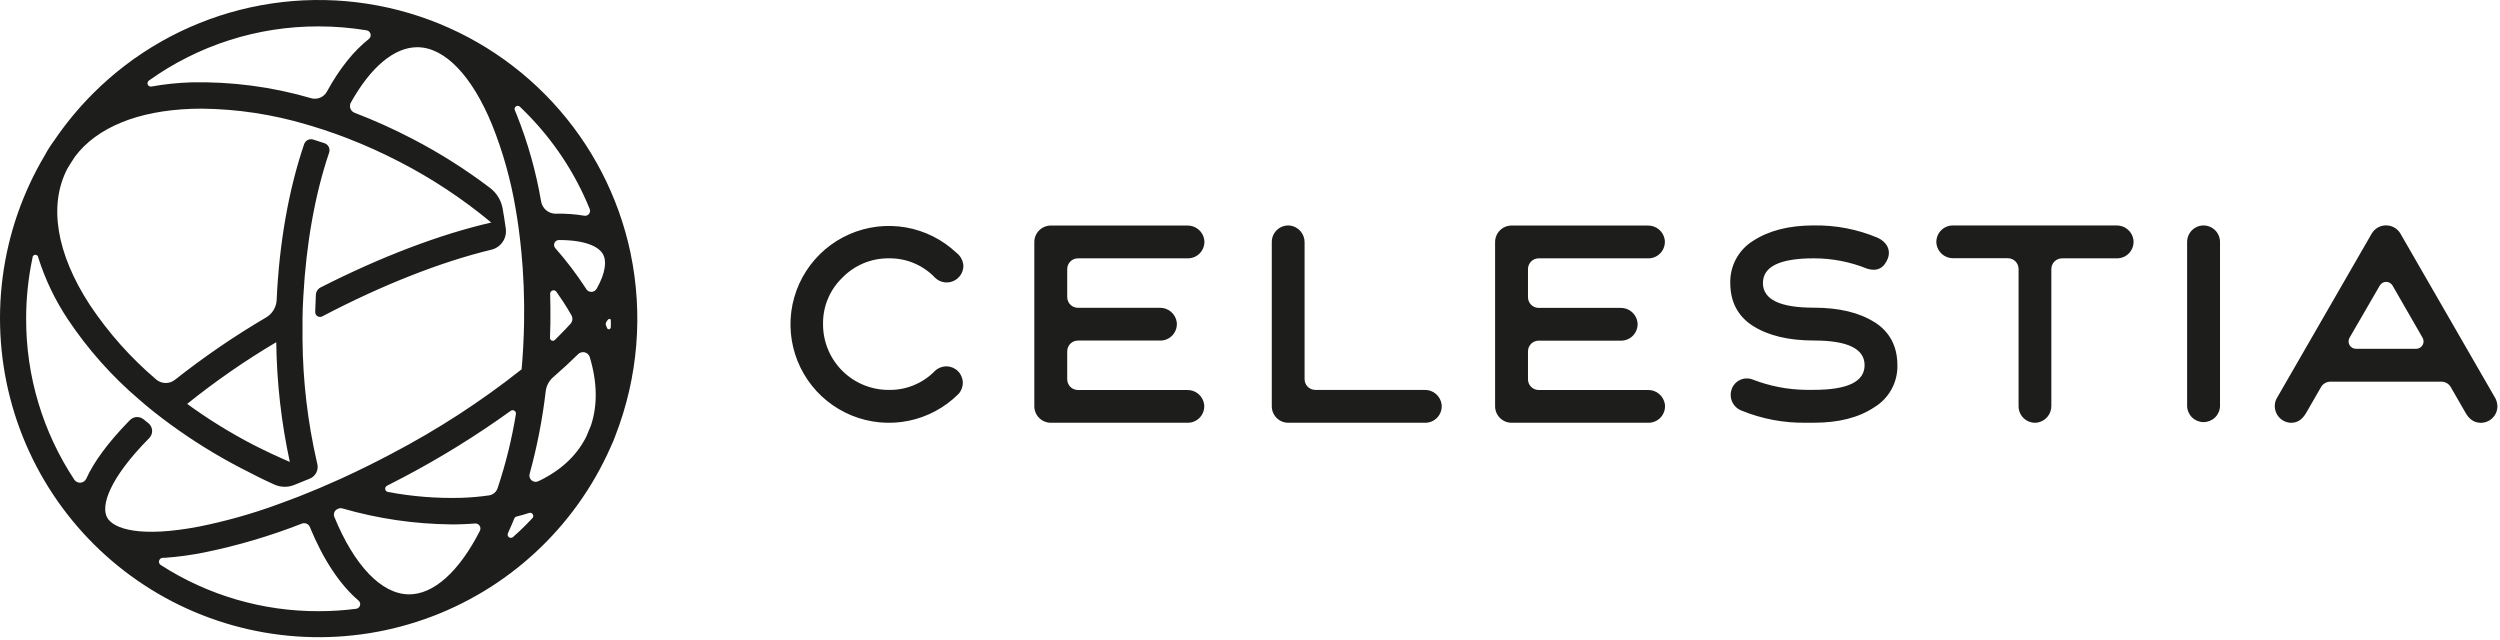
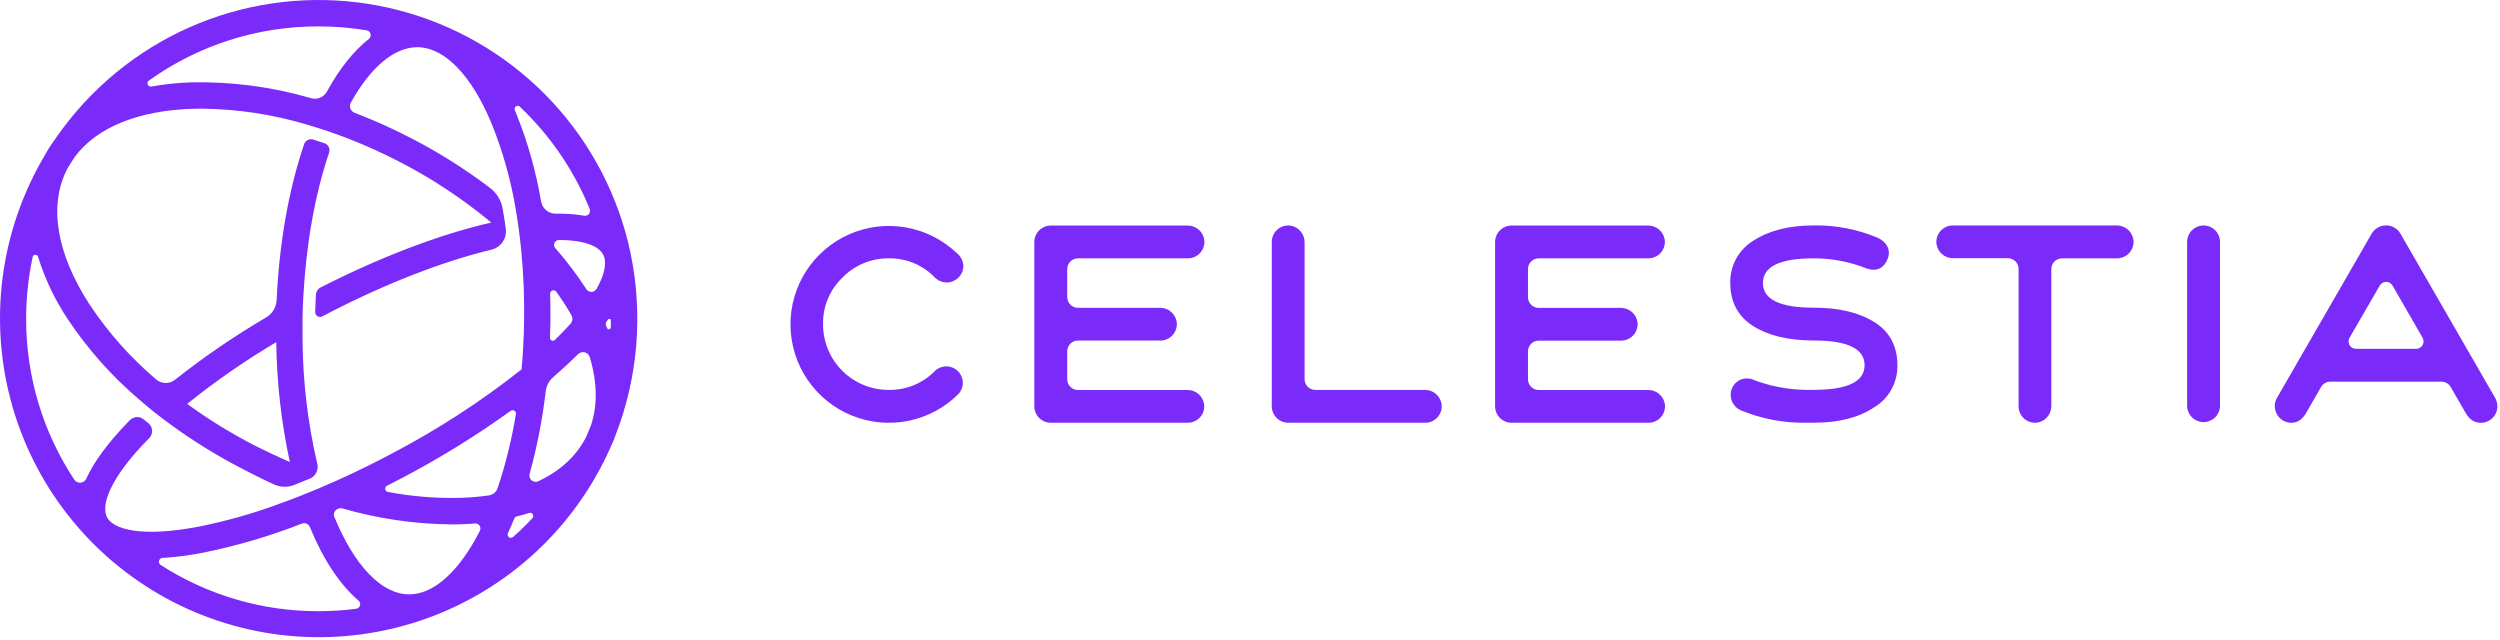
<svg xmlns="http://www.w3.org/2000/svg" width="872" height="223" viewBox="0 0 872 223" fill="none">
-   <path d="M870.409 138.96L837.229 81.409C836.711 80.555 835.982 79.848 835.111 79.357C834.24 78.867 833.258 78.609 832.259 78.609C831.259 78.609 830.277 78.867 829.406 79.357C828.536 79.848 827.806 80.555 827.289 81.409L794.109 138.96C793.72 139.66 793.497 140.44 793.459 141.24C793.406 142.016 793.509 142.796 793.762 143.532C794.015 144.269 794.412 144.947 794.931 145.528C795.45 146.108 796.08 146.579 796.784 146.912C797.487 147.246 798.251 147.435 799.029 147.469C801.299 147.519 803.029 146.379 804.439 143.939L809.569 135.02C809.897 134.445 810.371 133.967 810.944 133.635C811.516 133.303 812.167 133.129 812.829 133.129H851.569C852.23 133.13 852.88 133.305 853.452 133.637C854.025 133.968 854.5 134.445 854.829 135.02L859.959 143.939C861.249 146.249 862.959 147.399 865.099 147.469C865.872 147.499 866.643 147.373 867.366 147.099C868.09 146.825 868.751 146.408 869.311 145.874C869.87 145.339 870.317 144.698 870.624 143.988C870.931 143.278 871.092 142.513 871.099 141.74C871.077 140.773 870.841 139.824 870.409 138.96ZM842.739 121.659H821.739C821.289 121.658 820.847 121.538 820.458 121.313C820.069 121.087 819.745 120.763 819.521 120.373C819.296 119.984 819.177 119.542 819.177 119.092C819.177 118.642 819.294 118.2 819.519 117.809L830.069 99.6C830.294 99.209 830.619 98.885 831.009 98.66C831.4 98.434 831.843 98.316 832.294 98.316C832.744 98.316 833.187 98.434 833.578 98.66C833.969 98.885 834.293 99.209 834.519 99.6L844.999 117.809C845.224 118.203 845.342 118.648 845.34 119.102C845.338 119.555 845.216 120 844.986 120.391C844.757 120.782 844.428 121.105 844.033 121.328C843.639 121.551 843.192 121.665 842.739 121.659ZM219.899 88.07C215.734 68.494 206.365 50.406 192.778 35.711C179.191 21.016 161.891 10.26 142.701 4.578C123.512 -1.105 103.144 -1.504 83.747 3.422C64.349 8.349 46.641 18.419 32.489 32.569C27.439 37.618 22.881 43.136 18.878 49.05C17.695 50.634 16.632 52.305 15.699 54.05C7.927 67.081 2.903 81.565 0.938 96.611C-1.028 111.656 0.105 126.944 4.267 141.536C8.43 156.127 15.534 169.712 25.142 181.456C34.75 193.199 46.659 202.853 60.137 209.823C73.614 216.792 88.376 220.931 103.512 221.984C118.649 223.037 133.841 220.981 148.154 215.944C162.467 210.908 175.597 202.996 186.739 192.695C197.88 182.395 206.796 169.924 212.939 156.049C213.604 154.673 214.191 153.261 214.699 151.819C222.529 131.632 224.356 109.611 219.959 88.409L219.899 88.07ZM181.329 37.219C181.969 37.83 182.599 38.45 183.229 39.08C192.912 48.729 200.551 60.231 205.689 72.9C205.804 73.185 205.842 73.496 205.796 73.801C205.751 74.105 205.624 74.392 205.43 74.631C205.236 74.87 204.981 75.053 204.693 75.16C204.404 75.267 204.092 75.294 203.789 75.24C200.529 74.687 197.223 74.452 193.919 74.54C192.696 74.566 191.503 74.156 190.556 73.383C189.608 72.609 188.967 71.523 188.749 70.32C186.979 59.927 184.117 49.75 180.209 39.959L179.579 38.45C179.476 38.219 179.457 37.959 179.524 37.716C179.591 37.473 179.741 37.26 179.948 37.115C180.154 36.97 180.405 36.901 180.657 36.92C180.909 36.939 181.146 37.045 181.329 37.219ZM191.899 102.46C191.895 102.207 191.972 101.96 192.118 101.754C192.264 101.548 192.471 101.394 192.711 101.314C192.95 101.234 193.208 101.232 193.449 101.308C193.689 101.385 193.899 101.536 194.049 101.74C194.889 102.91 195.689 104.09 196.459 105.27C197.479 106.836 198.429 108.396 199.309 109.949C199.58 110.42 199.694 110.964 199.635 111.504C199.576 112.043 199.346 112.55 198.979 112.949C197.785 114.283 196.492 115.636 195.099 117.009L193.569 118.549C193.427 118.703 193.24 118.808 193.036 118.85C192.831 118.892 192.619 118.869 192.428 118.784C192.237 118.699 192.077 118.557 191.972 118.376C191.866 118.196 191.82 117.987 191.839 117.779C191.909 116.109 191.949 114.429 191.979 112.779C192.009 109.289 191.989 105.86 191.899 102.46ZM51.898 28.13C69.159 15.77 89.869 9.151 111.099 9.209C116.723 9.206 122.339 9.664 127.889 10.579C128.21 10.637 128.507 10.785 128.747 11.006C128.987 11.227 129.158 11.512 129.241 11.827C129.324 12.143 129.315 12.475 129.216 12.786C129.116 13.096 128.93 13.371 128.679 13.579C123.359 17.759 118.409 23.939 114.029 31.95C113.51 32.897 112.687 33.641 111.692 34.06C110.696 34.48 109.589 34.55 108.549 34.26C94.921 30.275 80.763 28.409 66.569 28.73C61.936 28.881 57.32 29.368 52.758 30.189C52.506 30.226 52.248 30.176 52.026 30.049C51.804 29.923 51.631 29.726 51.533 29.49C51.436 29.253 51.42 28.992 51.488 28.745C51.556 28.499 51.704 28.282 51.908 28.13H51.898ZM37.339 180.469C35.199 176.419 37.968 167.049 52.048 152.809C52.396 152.459 52.666 152.039 52.84 151.578C53.014 151.116 53.089 150.623 53.06 150.13C53.03 149.638 52.898 149.157 52.67 148.719C52.442 148.281 52.125 147.896 51.739 147.589L50.059 146.249C49.383 145.702 48.529 145.424 47.66 145.47C46.792 145.516 45.972 145.883 45.358 146.499L44.809 147.049C37.809 154.27 32.809 160.959 30.089 166.969C29.91 167.358 29.632 167.692 29.282 167.937C28.931 168.182 28.522 168.329 28.096 168.362C27.669 168.396 27.242 168.315 26.857 168.128C26.473 167.942 26.145 167.655 25.909 167.299C14.909 150.658 9.068 131.138 9.119 111.189C9.113 104.038 9.858 96.906 11.339 89.909C11.327 89.644 11.421 89.385 11.6 89.189C11.779 88.993 12.028 88.876 12.294 88.865C12.559 88.853 12.818 88.947 13.014 89.126C13.21 89.305 13.327 89.554 13.339 89.82C15.745 97.442 19.216 104.687 23.648 111.339C30.599 121.781 38.97 131.205 48.519 139.339C51.938 142.339 55.519 145.17 59.309 147.93C67.151 153.67 75.422 158.802 84.049 163.279C87.959 165.279 91.769 167.279 95.669 168.999C96.742 169.487 97.901 169.756 99.079 169.788C100.258 169.821 101.43 169.617 102.529 169.189C104.369 168.469 106.219 167.719 108.079 166.939C109.06 166.531 109.862 165.782 110.337 164.831C110.813 163.88 110.93 162.79 110.669 161.759C110.599 161.489 110.549 161.28 110.519 161.15C107.306 147.137 105.629 132.815 105.519 118.439V117.889C105.519 117.059 105.519 116.219 105.519 115.389C105.519 115.129 105.519 114.679 105.519 114.389V114.069C105.519 113.119 105.519 112.17 105.519 111.21C105.519 108.6 105.659 106 105.799 103.43C106.799 85.04 109.869 67.76 114.799 53.23C115.018 52.584 114.973 51.877 114.674 51.264C114.374 50.651 113.843 50.182 113.199 49.959C111.879 49.52 110.569 49.09 109.269 48.679C108.632 48.479 107.942 48.535 107.346 48.836C106.75 49.137 106.295 49.658 106.079 50.289C100.709 66.07 97.388 84.799 96.499 104.62C96.444 105.855 96.083 107.059 95.448 108.12C94.812 109.181 93.922 110.068 92.859 110.699C81.761 117.217 71.126 124.491 61.029 132.469C60.086 133.218 58.912 133.614 57.708 133.589C56.505 133.563 55.348 133.118 54.438 132.329C45.563 124.777 37.782 116.027 31.319 106.329C19.648 88.409 16.869 71.529 23.509 58.809L23.559 58.719C24.409 57.309 25.289 55.929 26.199 54.559C33.829 44.469 48.019 38.62 66.839 37.959C68.025 37.919 69.225 37.9 70.439 37.9C82.817 38.034 95.116 39.899 106.979 43.44L107.809 43.69L108.449 43.87C111.362 44.743 114.279 45.703 117.199 46.749L117.409 46.819L119.689 47.669L120.409 47.94L121.099 48.2C127.373 50.627 133.509 53.398 139.479 56.499C150.836 62.363 161.522 69.445 171.349 77.62C153.479 81.71 132.719 89.62 111.829 100.259C111.353 100.498 110.949 100.86 110.659 101.306C110.369 101.752 110.204 102.268 110.179 102.799C110.099 104.09 110.009 106.689 109.939 108.799C109.929 109.096 109.997 109.389 110.136 109.65C110.275 109.912 110.481 110.132 110.732 110.289C110.983 110.446 111.271 110.534 111.567 110.545C111.863 110.556 112.157 110.488 112.419 110.349C133.089 99.49 153.729 91.35 171.419 87.09C173.016 86.701 174.413 85.733 175.337 84.373C176.26 83.013 176.646 81.358 176.419 79.73C176.092 77.37 175.725 75.036 175.319 72.73C174.807 69.871 173.24 67.308 170.929 65.549C162.358 59.044 153.244 53.286 143.689 48.34C137.197 44.964 130.52 41.959 123.689 39.34C123.35 39.212 123.043 39.012 122.789 38.755C122.535 38.497 122.34 38.188 122.216 37.848C122.093 37.508 122.044 37.145 122.074 36.785C122.104 36.425 122.211 36.075 122.389 35.76C129.299 23.39 137.519 16.47 145.529 16.47H145.779C155.229 16.64 164.649 26.47 171.619 43.469C175.402 52.899 178.158 62.709 179.839 72.73C180.639 77.329 181.279 82.079 181.759 86.95L181.629 87.029L181.799 87.2C182.616 95.637 182.95 104.114 182.799 112.589C182.699 118.089 182.409 123.509 181.939 128.819C167.747 140.051 152.53 149.921 136.489 158.299C130.849 161.299 125.199 164.069 119.619 166.639L119.359 166.759L118.069 167.339C113.442 169.439 108.869 171.373 104.349 173.139L103.589 173.43L102.589 173.799L100.329 174.659L99.709 174.889L96.979 175.889L96.649 176.02C87.766 179.259 78.649 181.82 69.379 183.68C49.069 187.57 39.569 184.569 37.339 180.469ZM65.289 140.879C75.12 132.973 85.503 125.778 96.359 119.349C96.531 133.396 98.116 147.39 101.089 161.12C96.809 159.286 92.545 157.286 88.299 155.12C80.283 150.955 72.591 146.195 65.289 140.879ZM124.289 212.339C119.924 212.902 115.529 213.182 111.129 213.18C91.607 213.234 72.486 207.643 56.069 197.079C55.824 196.922 55.637 196.691 55.532 196.42C55.428 196.149 55.413 195.852 55.488 195.571C55.564 195.291 55.727 195.042 55.953 194.86C56.18 194.678 56.458 194.573 56.748 194.559H57.519C62.072 194.233 66.601 193.621 71.079 192.729C82.765 190.35 94.224 186.968 105.329 182.62C105.854 182.425 106.435 182.442 106.948 182.668C107.462 182.894 107.867 183.31 108.079 183.829C112.799 195.309 118.599 203.979 125.079 209.499C125.313 209.703 125.484 209.969 125.572 210.266C125.661 210.563 125.662 210.879 125.577 211.177C125.492 211.475 125.324 211.743 125.092 211.949C124.86 212.155 124.575 212.29 124.269 212.339H124.289ZM167.409 185.109C160.119 199.43 151.159 207.469 142.469 207.309C133.019 207.139 123.599 197.309 116.619 180.309C116.408 179.789 116.409 179.207 116.622 178.687C116.835 178.168 117.243 177.752 117.759 177.529L117.979 177.439C118.435 177.237 118.948 177.202 119.429 177.339C131.784 180.912 144.568 182.786 157.429 182.909C158.739 182.909 160.039 182.909 161.319 182.839C162.829 182.789 164.319 182.709 165.779 182.589C166.08 182.58 166.379 182.649 166.645 182.79C166.912 182.93 167.138 183.138 167.3 183.392C167.462 183.646 167.556 183.938 167.571 184.239C167.587 184.54 167.524 184.84 167.389 185.109H167.409ZM170.569 172.789C167.39 173.25 164.188 173.534 160.979 173.639C152.366 173.88 143.754 173.192 135.289 171.589C135.052 171.545 134.835 171.427 134.668 171.253C134.502 171.078 134.395 170.856 134.362 170.617C134.328 170.379 134.371 170.136 134.484 169.922C134.596 169.709 134.773 169.537 134.989 169.43C136.919 168.43 138.859 167.43 140.789 166.43C153.76 159.595 166.24 151.867 178.139 143.299C178.323 143.165 178.544 143.089 178.772 143.081C179 143.072 179.225 143.132 179.419 143.252C179.613 143.372 179.767 143.547 179.862 143.755C179.956 143.963 179.986 144.194 179.949 144.419C178.52 153.19 176.386 161.832 173.569 170.259C173.35 170.917 172.954 171.501 172.425 171.947C171.895 172.393 171.253 172.685 170.569 172.789ZM185.569 180.879C184.799 181.699 184.019 182.509 183.219 183.309C181.825 184.703 180.402 186.036 178.949 187.309C178.755 187.485 178.506 187.587 178.245 187.6C177.985 187.613 177.727 187.535 177.518 187.379C177.308 187.223 177.158 187 177.095 186.747C177.031 186.493 177.057 186.226 177.169 185.99L177.609 184.99C178.222 183.656 178.812 182.276 179.379 180.849C179.448 180.687 179.553 180.542 179.687 180.426C179.82 180.31 179.978 180.226 180.149 180.18C181.599 179.82 183.009 179.409 184.379 178.969C184.63 178.843 184.92 178.816 185.191 178.892C185.462 178.968 185.695 179.143 185.844 179.382C185.993 179.621 186.047 179.907 185.996 180.184C185.945 180.461 185.793 180.709 185.569 180.879ZM206.069 148.529C205.579 149.779 205.069 151.01 204.519 152.24C204.439 152.41 204.359 152.579 204.269 152.749C200.909 159.219 195.269 164.32 187.729 167.87C187.352 168.04 186.934 168.099 186.525 168.041C186.116 167.982 185.731 167.809 185.417 167.541C185.102 167.272 184.871 166.92 184.749 166.525C184.627 166.13 184.62 165.708 184.729 165.309C187.332 155.843 189.21 146.191 190.349 136.439C190.582 134.54 191.516 132.796 192.969 131.549C196.069 128.859 198.969 126.179 201.629 123.549C201.926 123.249 202.297 123.031 202.704 122.916C203.111 122.802 203.541 122.794 203.952 122.895C204.362 122.996 204.74 123.201 205.048 123.491C205.356 123.781 205.583 124.146 205.709 124.549C208.339 133.27 208.489 141.419 206.079 148.529H206.069ZM208.069 100.749C207.893 101.062 207.64 101.324 207.333 101.509C207.027 101.695 206.678 101.798 206.32 101.809C205.961 101.82 205.607 101.739 205.289 101.572C204.972 101.406 204.703 101.16 204.509 100.859L204.119 100.249C200.968 95.432 197.476 90.847 193.669 86.529C193.456 86.283 193.319 85.982 193.273 85.66C193.227 85.338 193.274 85.01 193.409 84.715C193.544 84.419 193.76 84.168 194.033 83.992C194.306 83.816 194.624 83.721 194.949 83.719C204.089 83.719 208.879 85.98 210.339 88.719C211.639 91.04 211.269 95.07 208.119 100.729L208.069 100.749ZM212.999 114.229C212.995 114.376 212.941 114.516 212.846 114.628C212.751 114.739 212.62 114.814 212.476 114.841C212.333 114.868 212.184 114.845 212.055 114.775C211.926 114.706 211.825 114.594 211.769 114.46C211.659 114.19 211.539 113.909 211.419 113.639C211.309 113.392 211.267 113.12 211.297 112.852C211.327 112.583 211.428 112.327 211.589 112.109L211.959 111.62C212.409 111.04 213.049 111.13 213.049 111.77C213.099 112.619 213.079 113.359 213.049 114.229H212.999ZM536.639 90.109H574.979C575.79 90.107 576.592 89.932 577.332 89.598C578.071 89.263 578.732 88.775 579.269 88.167C579.807 87.558 580.209 86.843 580.45 86.068C580.692 85.293 580.766 84.475 580.669 83.669C580.465 82.27 579.761 80.993 578.687 80.073C577.613 79.153 576.242 78.655 574.829 78.669H527.219C525.701 78.675 524.246 79.28 523.173 80.354C522.099 81.427 521.494 82.881 521.489 84.4V141.729C521.494 143.248 522.099 144.702 523.173 145.775C524.246 146.849 525.701 147.454 527.219 147.46H575.029C575.839 147.457 576.64 147.282 577.379 146.948C578.118 146.614 578.778 146.127 579.315 145.52C579.852 144.913 580.255 144.199 580.497 143.425C580.739 142.651 580.814 141.835 580.719 141.029C580.515 139.63 579.811 138.352 578.737 137.433C577.663 136.513 576.292 136.015 574.879 136.029H536.689C535.699 136.029 534.751 135.637 534.051 134.937C533.352 134.238 532.959 133.289 532.959 132.299V122.549C532.959 121.56 533.352 120.611 534.051 119.912C534.751 119.212 535.699 118.819 536.689 118.819H565.469C566.279 118.817 567.08 118.642 567.819 118.308C568.558 117.974 569.218 117.487 569.755 116.88C570.292 116.273 570.695 115.559 570.937 114.785C571.179 114.011 571.254 113.195 571.159 112.389C570.955 110.99 570.251 109.712 569.177 108.793C568.103 107.873 566.732 107.375 565.319 107.389H536.689C535.699 107.389 534.751 106.997 534.051 106.297C533.352 105.597 532.959 104.649 532.959 103.659V93.909C532.949 93.414 533.039 92.921 533.222 92.461C533.405 92 533.679 91.58 534.026 91.227C534.373 90.873 534.788 90.592 535.245 90.4C535.702 90.208 536.193 90.109 536.689 90.109H536.639ZM653.829 112.389C648.569 109.039 641.489 107.319 632.599 107.319C620.839 107.319 614.909 104.45 614.909 98.71C614.909 92.969 620.839 90.109 632.599 90.109C639.004 90.093 645.352 91.322 651.289 93.73C654.739 94.779 657.129 93.54 658.459 90.189C659.609 87.189 658.079 84.359 654.929 82.93C647.881 79.966 640.293 78.501 632.649 78.629C623.949 78.629 616.969 80.439 611.519 83.98C609.014 85.519 606.957 87.688 605.553 90.271C604.149 92.854 603.448 95.76 603.519 98.7C603.519 105.299 606.199 110.369 611.459 113.699C616.719 117.029 623.789 118.77 632.679 118.77C644.439 118.77 650.369 121.639 650.369 127.379C650.369 133.119 644.439 135.979 632.679 135.979H629.809C623.458 135.886 617.176 134.657 611.259 132.349C610.557 132.086 609.809 131.966 609.061 131.997C608.312 132.029 607.577 132.21 606.9 132.531C606.222 132.852 605.616 133.306 605.118 133.866C604.62 134.425 604.239 135.08 603.999 135.789C603.485 137.248 603.568 138.851 604.231 140.249C604.895 141.646 606.083 142.725 607.539 143.249C614.604 146.133 622.178 147.561 629.809 147.449H632.679C641.379 147.449 648.359 145.639 653.679 142.099C656.216 140.586 658.306 138.425 659.734 135.839C661.163 133.253 661.879 130.333 661.809 127.379C661.809 120.799 659.129 115.729 653.879 112.389H653.829ZM768.609 78.639C767.089 78.642 765.632 79.246 764.556 80.32C763.481 81.394 762.874 82.85 762.869 84.37V141.729C762.93 143.209 763.562 144.608 764.63 145.633C765.699 146.658 767.123 147.23 768.604 147.23C770.084 147.23 771.508 146.658 772.577 145.633C773.646 144.608 774.277 143.209 774.339 141.729V84.37C774.333 82.86 773.735 81.413 772.672 80.341C771.61 79.269 770.168 78.658 768.659 78.639H768.609ZM738.289 78.639H681.129C680.317 78.641 679.515 78.814 678.776 79.148C678.036 79.481 677.376 79.968 676.838 80.576C676.301 81.183 675.898 81.898 675.657 82.672C675.415 83.447 675.341 84.264 675.439 85.07C675.638 86.47 676.341 87.751 677.415 88.671C678.49 89.591 679.864 90.088 681.279 90.07H700.339C701.33 90.07 702.282 90.463 702.983 91.165C703.685 91.866 704.079 92.818 704.079 93.809V141.729C704.081 142.54 704.256 143.341 704.59 144.08C704.924 144.819 705.411 145.479 706.018 146.016C706.625 146.553 707.339 146.956 708.113 147.198C708.887 147.44 709.703 147.515 710.509 147.419C711.909 147.216 713.189 146.511 714.108 145.435C715.028 144.358 715.526 142.985 715.509 141.569V93.85C715.507 93.358 715.603 92.871 715.791 92.417C715.978 91.962 716.253 91.549 716.601 91.202C716.949 90.854 717.361 90.579 717.816 90.391C718.27 90.204 718.757 90.108 719.249 90.109H738.449C739.261 90.107 740.063 89.932 740.803 89.597C741.543 89.263 742.204 88.775 742.742 88.167C743.28 87.559 743.684 86.844 743.926 86.069C744.169 85.294 744.244 84.476 744.149 83.669C743.953 82.27 743.256 80.989 742.187 80.064C741.119 79.139 739.752 78.633 738.339 78.639H738.289ZM496.959 135.999H458.789C457.796 135.999 456.843 135.606 456.14 134.905C455.437 134.204 455.041 133.252 455.039 132.259V84.519C455.053 83.106 454.555 81.735 453.635 80.661C452.716 79.587 451.438 78.883 450.039 78.68C449.233 78.582 448.415 78.656 447.64 78.898C446.865 79.139 446.15 79.541 445.541 80.079C444.933 80.616 444.445 81.277 444.11 82.016C443.776 82.756 443.601 83.558 443.599 84.37V141.729C443.604 143.249 444.211 144.705 445.286 145.779C446.362 146.853 447.819 147.457 449.339 147.46H497.139C497.95 147.458 498.752 147.285 499.491 146.951C500.231 146.618 500.891 146.131 501.429 145.523C501.966 144.916 502.369 144.201 502.61 143.427C502.852 142.652 502.926 141.835 502.829 141.029C502.635 139.618 501.931 138.326 500.849 137.399C499.767 136.472 498.383 135.974 496.959 135.999ZM310.029 90.109C313.045 90.056 316.039 90.632 318.82 91.801C321.6 92.971 324.107 94.707 326.179 96.9C326.996 97.684 328.025 98.214 329.139 98.422C330.254 98.63 331.404 98.509 332.45 98.072C333.496 97.636 334.392 96.903 335.028 95.965C335.664 95.026 336.011 93.923 336.029 92.79C335.994 91.895 335.761 91.02 335.348 90.227C334.935 89.433 334.351 88.741 333.639 88.2C328.736 83.562 322.575 80.473 315.927 79.317C309.278 78.162 302.436 78.991 296.256 81.702C290.077 84.413 284.833 88.885 281.181 94.56C277.528 100.234 275.629 106.86 275.721 113.607C275.813 120.355 277.891 126.926 281.697 132.499C285.502 138.072 290.866 142.4 297.117 144.942C303.368 147.484 310.23 148.127 316.845 146.791C323.46 145.454 329.534 142.198 334.309 137.43C335.314 136.337 335.858 134.899 335.827 133.414C335.796 131.93 335.192 130.516 334.142 129.467C333.091 128.418 331.676 127.815 330.192 127.786C328.707 127.757 327.269 128.303 326.179 129.309C324.089 131.472 321.577 133.182 318.799 134.333C316.021 135.484 313.035 136.051 310.029 135.999C307.011 136.014 304.02 135.43 301.229 134.282C298.438 133.134 295.902 131.444 293.768 129.31C291.634 127.176 289.944 124.64 288.796 121.849C287.648 119.058 287.064 116.067 287.079 113.049C287.027 110.043 287.594 107.057 288.745 104.279C289.896 101.501 291.606 98.989 293.769 96.9C295.874 94.72 298.402 92.994 301.198 91.826C303.994 90.659 306.999 90.075 310.029 90.109ZM376.029 90.109H414.359C415.171 90.107 415.973 89.932 416.713 89.597C417.453 89.263 418.114 88.775 418.652 88.167C419.19 87.559 419.594 86.844 419.836 86.069C420.079 85.294 420.154 84.476 420.059 83.669C419.855 82.269 419.15 80.989 418.074 80.07C416.997 79.15 415.624 78.652 414.209 78.669H366.509C364.99 78.675 363.534 79.28 362.459 80.353C361.384 81.426 360.776 82.88 360.769 84.4V141.729C360.776 143.248 361.384 144.703 362.459 145.776C363.534 146.849 364.99 147.454 366.509 147.46H414.309C415.12 147.458 415.922 147.285 416.662 146.951C417.402 146.618 418.063 146.131 418.602 145.524C419.14 144.916 419.544 144.202 419.786 143.427C420.029 142.653 420.105 141.835 420.009 141.029C419.805 139.629 419.1 138.349 418.024 137.43C416.947 136.51 415.574 136.012 414.159 136.029H375.979C375.488 136.029 375.002 135.933 374.549 135.745C374.096 135.557 373.684 135.281 373.337 134.933C372.991 134.586 372.716 134.174 372.53 133.72C372.343 133.266 372.247 132.78 372.249 132.289V122.529C372.247 122.039 372.343 121.553 372.53 121.099C372.716 120.645 372.991 120.233 373.337 119.886C373.684 119.538 374.096 119.262 374.549 119.074C375.002 118.886 375.488 118.789 375.979 118.789H404.749C405.56 118.788 406.362 118.615 407.102 118.281C407.842 117.948 408.503 117.461 409.042 116.854C409.58 116.246 409.984 115.532 410.226 114.757C410.469 113.983 410.545 113.165 410.449 112.359C410.245 110.959 409.54 109.679 408.464 108.76C407.387 107.84 406.014 107.342 404.599 107.359H375.979C375.488 107.359 375.002 107.263 374.549 107.075C374.096 106.887 373.684 106.611 373.337 106.263C372.991 105.916 372.716 105.504 372.53 105.05C372.343 104.596 372.247 104.11 372.249 103.62V93.889C372.242 93.395 372.334 92.905 372.518 92.447C372.702 91.988 372.976 91.571 373.323 91.22C373.67 90.868 374.084 90.589 374.539 90.398C374.995 90.208 375.484 90.109 375.979 90.109H376.029Z" fill="#1D1D1B" />
+   <path d="M870.409 138.96L837.229 81.409C836.711 80.555 835.982 79.848 835.111 79.357C834.24 78.867 833.258 78.609 832.259 78.609C831.259 78.609 830.277 78.867 829.406 79.357C828.536 79.848 827.806 80.555 827.289 81.409L794.109 138.96C793.72 139.66 793.497 140.44 793.459 141.24C793.406 142.016 793.509 142.796 793.762 143.532C794.015 144.269 794.412 144.947 794.931 145.528C795.45 146.108 796.08 146.579 796.784 146.912C797.487 147.246 798.251 147.435 799.029 147.469C801.299 147.519 803.029 146.379 804.439 143.939L809.569 135.02C809.897 134.445 810.371 133.967 810.944 133.635C811.516 133.303 812.167 133.129 812.829 133.129H851.569C852.23 133.13 852.88 133.305 853.452 133.637C854.025 133.968 854.499 134.445 854.829 135.02L859.959 143.939C861.249 146.249 862.959 147.399 865.099 147.469C865.872 147.499 866.643 147.373 867.366 147.099C868.09 146.825 868.751 146.408 869.311 145.874C869.87 145.339 870.317 144.698 870.624 143.988C870.931 143.278 871.092 142.513 871.099 141.74C871.077 140.773 870.841 139.824 870.409 138.96ZM842.739 121.659H821.739C821.289 121.658 820.847 121.538 820.458 121.313C820.069 121.087 819.745 120.763 819.521 120.373C819.296 119.984 819.178 119.542 819.177 119.092C819.177 118.642 819.294 118.2 819.519 117.809L830.069 99.6C830.294 99.209 830.619 98.885 831.009 98.66C831.4 98.434 831.843 98.316 832.294 98.316C832.744 98.316 833.187 98.434 833.578 98.66C833.968 98.885 834.293 99.209 834.519 99.6L844.999 117.809C845.224 118.203 845.342 118.648 845.34 119.102C845.338 119.555 845.216 120 844.986 120.391C844.757 120.782 844.428 121.105 844.033 121.328C843.639 121.551 843.192 121.665 842.739 121.659ZM219.899 88.07C215.734 68.494 206.365 50.406 192.778 35.711C179.191 21.016 161.891 10.26 142.701 4.578C123.512 -1.105 103.144 -1.504 83.747 3.422C64.349 8.349 46.641 18.419 32.489 32.569C27.439 37.618 22.881 43.136 18.878 49.05C17.695 50.634 16.632 52.305 15.699 54.05C7.927 67.081 2.903 81.565 0.938 96.611C-1.028 111.656 0.105 126.944 4.267 141.536C8.43 156.127 15.534 169.712 25.142 181.456C34.75 193.199 46.659 202.853 60.137 209.823C73.614 216.792 88.376 220.931 103.512 221.984C118.649 223.037 133.841 220.981 148.154 215.944C162.467 210.908 175.597 202.996 186.739 192.695C197.88 182.395 206.796 169.924 212.939 156.049C213.604 154.673 214.191 153.261 214.699 151.819C222.529 131.632 224.356 109.611 219.959 88.409L219.899 88.07ZM181.329 37.219C181.969 37.83 182.599 38.45 183.229 39.08C192.912 48.729 200.551 60.231 205.689 72.9C205.804 73.185 205.842 73.496 205.796 73.801C205.751 74.105 205.624 74.392 205.43 74.631C205.236 74.87 204.981 75.053 204.693 75.16C204.404 75.267 204.092 75.294 203.789 75.24C200.529 74.687 197.223 74.452 193.919 74.54C192.696 74.566 191.503 74.156 190.556 73.383C189.608 72.609 188.967 71.523 188.749 70.32C186.979 59.927 184.117 49.75 180.209 39.959L179.579 38.45C179.476 38.219 179.457 37.959 179.524 37.716C179.591 37.473 179.741 37.26 179.948 37.115C180.154 36.97 180.405 36.901 180.657 36.92C180.909 36.939 181.146 37.045 181.329 37.219ZM191.899 102.46C191.895 102.207 191.972 101.96 192.118 101.754C192.264 101.548 192.471 101.394 192.711 101.314C192.95 101.234 193.208 101.232 193.449 101.308C193.689 101.385 193.899 101.536 194.049 101.74C194.889 102.91 195.689 104.09 196.459 105.27C197.479 106.836 198.429 108.396 199.309 109.949C199.58 110.42 199.694 110.964 199.635 111.504C199.576 112.043 199.346 112.55 198.979 112.949C197.785 114.283 196.492 115.636 195.099 117.009L193.569 118.549C193.427 118.703 193.24 118.808 193.036 118.85C192.831 118.892 192.619 118.869 192.428 118.784C192.237 118.699 192.077 118.557 191.972 118.376C191.866 118.196 191.82 117.987 191.839 117.779C191.909 116.109 191.949 114.429 191.979 112.779C192.009 109.289 191.989 105.86 191.899 102.46ZM51.898 28.13C69.159 15.77 89.869 9.151 111.099 9.209C116.723 9.206 122.339 9.664 127.889 10.579C128.21 10.637 128.507 10.785 128.747 11.006C128.987 11.227 129.158 11.512 129.241 11.827C129.324 12.143 129.315 12.475 129.216 12.786C129.116 13.096 128.93 13.371 128.679 13.579C123.359 17.759 118.409 23.939 114.029 31.95C113.51 32.897 112.687 33.641 111.692 34.06C110.696 34.48 109.589 34.55 108.549 34.26C94.921 30.275 80.763 28.409 66.569 28.73C61.936 28.881 57.32 29.368 52.758 30.189C52.506 30.226 52.248 30.176 52.026 30.049C51.804 29.923 51.631 29.726 51.533 29.49C51.436 29.253 51.42 28.992 51.488 28.745C51.556 28.499 51.704 28.282 51.908 28.13H51.898ZM37.339 180.469C35.199 176.419 37.968 167.049 52.048 152.809C52.396 152.459 52.666 152.039 52.84 151.578C53.014 151.116 53.089 150.623 53.06 150.13C53.03 149.638 52.898 149.157 52.67 148.719C52.442 148.281 52.125 147.896 51.739 147.589L50.059 146.249C49.383 145.702 48.529 145.424 47.66 145.47C46.792 145.516 45.972 145.883 45.358 146.499L44.809 147.049C37.809 154.269 32.809 160.959 30.089 166.969C29.91 167.358 29.632 167.692 29.282 167.937C28.931 168.182 28.522 168.329 28.096 168.362C27.669 168.396 27.242 168.315 26.857 168.128C26.473 167.942 26.145 167.655 25.909 167.299C14.909 150.658 9.068 131.138 9.119 111.189C9.113 104.038 9.858 96.906 11.339 89.909C11.327 89.644 11.421 89.385 11.6 89.189C11.779 88.993 12.028 88.876 12.294 88.865C12.559 88.853 12.818 88.947 13.014 89.126C13.21 89.305 13.327 89.554 13.339 89.82C15.745 97.442 19.216 104.687 23.648 111.339C30.599 121.781 38.97 131.205 48.519 139.339C51.938 142.339 55.519 145.17 59.309 147.93C67.151 153.67 75.422 158.802 84.049 163.279C87.959 165.279 91.769 167.279 95.669 168.999C96.742 169.487 97.901 169.756 99.079 169.788C100.258 169.821 101.43 169.617 102.529 169.189C104.369 168.469 106.219 167.719 108.079 166.939C109.06 166.531 109.862 165.782 110.337 164.831C110.813 163.88 110.93 162.79 110.669 161.759C110.599 161.489 110.549 161.28 110.519 161.15C107.306 147.137 105.629 132.815 105.519 118.439V117.889C105.519 117.059 105.519 116.219 105.519 115.389C105.519 115.129 105.519 114.679 105.519 114.389V114.069C105.519 113.119 105.519 112.17 105.519 111.21C105.519 108.6 105.659 106 105.799 103.43C106.799 85.04 109.869 67.76 114.799 53.23C115.018 52.584 114.973 51.877 114.674 51.264C114.374 50.651 113.843 50.182 113.199 49.959C111.879 49.52 110.569 49.09 109.269 48.679C108.632 48.479 107.942 48.535 107.346 48.836C106.75 49.137 106.295 49.658 106.079 50.289C100.709 66.07 97.388 84.799 96.499 104.62C96.444 105.855 96.083 107.059 95.448 108.12C94.812 109.181 93.922 110.068 92.859 110.699C81.761 117.217 71.126 124.491 61.029 132.469C60.086 133.218 58.912 133.614 57.708 133.589C56.505 133.563 55.348 133.118 54.438 132.329C45.563 124.777 37.782 116.027 31.319 106.329C19.648 88.409 16.869 71.529 23.509 58.809L23.559 58.719C24.409 57.309 25.289 55.929 26.199 54.559C33.829 44.469 48.019 38.62 66.839 37.959C68.025 37.919 69.225 37.9 70.439 37.9C82.817 38.034 95.116 39.899 106.979 43.44L107.809 43.69L108.449 43.87C111.362 44.743 114.279 45.703 117.199 46.749L117.409 46.819L119.689 47.669L120.409 47.94L121.099 48.2C127.373 50.627 133.509 53.398 139.479 56.499C150.836 62.363 161.522 69.445 171.349 77.62C153.479 81.71 132.719 89.62 111.829 100.259C111.353 100.498 110.949 100.86 110.659 101.306C110.37 101.752 110.204 102.268 110.179 102.799C110.099 104.089 110.009 106.689 109.939 108.799C109.929 109.096 109.997 109.389 110.136 109.65C110.275 109.912 110.481 110.132 110.732 110.289C110.983 110.446 111.271 110.534 111.567 110.545C111.863 110.556 112.157 110.488 112.419 110.349C133.089 99.49 153.729 91.35 171.419 87.09C173.016 86.701 174.413 85.733 175.337 84.373C176.261 83.013 176.646 81.358 176.419 79.73C176.092 77.37 175.725 75.036 175.319 72.73C174.807 69.871 173.24 67.308 170.929 65.549C162.358 59.044 153.244 53.286 143.689 48.34C137.197 44.964 130.52 41.959 123.689 39.34C123.35 39.212 123.043 39.012 122.789 38.755C122.535 38.497 122.34 38.188 122.216 37.848C122.093 37.508 122.044 37.145 122.074 36.785C122.104 36.425 122.211 36.075 122.389 35.76C129.299 23.39 137.519 16.47 145.529 16.47H145.779C155.229 16.64 164.649 26.47 171.619 43.469C175.402 52.899 178.158 62.709 179.839 72.73C180.639 77.329 181.279 82.079 181.759 86.95L181.629 87.029L181.799 87.2C182.616 95.637 182.95 104.114 182.799 112.589C182.699 118.089 182.409 123.509 181.939 128.819C167.747 140.051 152.53 149.921 136.489 158.299C130.849 161.299 125.199 164.069 119.619 166.639L119.359 166.759L118.069 167.339C113.442 169.439 108.869 171.373 104.349 173.139L103.589 173.43L102.589 173.799L100.329 174.659L99.709 174.889L96.979 175.889L96.649 176.02C87.766 179.259 78.649 181.82 69.379 183.68C49.069 187.57 39.569 184.569 37.339 180.469ZM65.289 140.879C75.12 132.973 85.503 125.778 96.359 119.349C96.531 133.396 98.116 147.39 101.089 161.12C96.809 159.286 92.545 157.286 88.299 155.12C80.283 150.955 72.591 146.195 65.289 140.879ZM124.289 212.339C119.924 212.902 115.529 213.182 111.129 213.18C91.607 213.234 72.486 207.643 56.069 197.079C55.824 196.922 55.637 196.691 55.532 196.42C55.428 196.149 55.413 195.852 55.488 195.571C55.564 195.291 55.727 195.042 55.953 194.86C56.18 194.678 56.458 194.573 56.748 194.559H57.519C62.072 194.233 66.601 193.621 71.079 192.729C82.765 190.35 94.224 186.968 105.329 182.62C105.854 182.425 106.435 182.442 106.948 182.668C107.462 182.894 107.867 183.31 108.079 183.829C112.799 195.309 118.599 203.979 125.079 209.499C125.313 209.703 125.484 209.969 125.572 210.266C125.661 210.563 125.662 210.879 125.577 211.177C125.492 211.475 125.324 211.743 125.092 211.949C124.86 212.155 124.575 212.29 124.269 212.339H124.289ZM167.409 185.109C160.119 199.429 151.159 207.469 142.469 207.309C133.019 207.139 123.599 197.309 116.619 180.309C116.408 179.789 116.409 179.207 116.622 178.687C116.835 178.168 117.243 177.752 117.759 177.529L117.979 177.439C118.435 177.237 118.948 177.202 119.429 177.339C131.784 180.912 144.568 182.786 157.429 182.909C158.739 182.909 160.039 182.909 161.319 182.839C162.829 182.789 164.319 182.709 165.779 182.589C166.08 182.58 166.379 182.649 166.645 182.79C166.912 182.93 167.138 183.138 167.3 183.392C167.462 183.646 167.556 183.938 167.571 184.239C167.587 184.54 167.524 184.84 167.389 185.109H167.409ZM170.569 172.789C167.39 173.25 164.188 173.534 160.979 173.639C152.366 173.88 143.754 173.192 135.289 171.589C135.052 171.545 134.835 171.427 134.668 171.253C134.502 171.078 134.395 170.856 134.362 170.617C134.328 170.379 134.371 170.136 134.484 169.922C134.596 169.709 134.773 169.537 134.989 169.43C136.919 168.43 138.859 167.43 140.789 166.43C153.76 159.595 166.24 151.867 178.139 143.299C178.323 143.165 178.544 143.089 178.772 143.081C179 143.072 179.225 143.132 179.419 143.252C179.613 143.372 179.767 143.547 179.862 143.755C179.956 143.963 179.986 144.194 179.949 144.419C178.52 153.19 176.386 161.832 173.569 170.259C173.35 170.917 172.954 171.501 172.425 171.947C171.895 172.393 171.253 172.685 170.569 172.789ZM185.569 180.879C184.799 181.699 184.019 182.509 183.219 183.309C181.825 184.703 180.402 186.036 178.949 187.309C178.755 187.485 178.506 187.587 178.245 187.6C177.985 187.613 177.727 187.535 177.518 187.379C177.308 187.223 177.158 187 177.095 186.747C177.031 186.493 177.057 186.226 177.169 185.99L177.609 184.99C178.222 183.656 178.812 182.276 179.379 180.849C179.448 180.687 179.553 180.542 179.687 180.426C179.82 180.31 179.978 180.226 180.149 180.18C181.599 179.82 183.009 179.409 184.379 178.969C184.63 178.843 184.92 178.816 185.191 178.892C185.462 178.968 185.695 179.143 185.844 179.382C185.993 179.621 186.047 179.907 185.996 180.184C185.945 180.461 185.793 180.709 185.569 180.879ZM206.069 148.529C205.579 149.779 205.069 151.01 204.519 152.24C204.439 152.41 204.359 152.579 204.269 152.749C200.909 159.219 195.269 164.32 187.729 167.87C187.352 168.04 186.934 168.099 186.525 168.041C186.116 167.982 185.731 167.809 185.417 167.541C185.102 167.272 184.871 166.92 184.749 166.525C184.627 166.13 184.62 165.708 184.729 165.309C187.332 155.843 189.21 146.191 190.349 136.439C190.582 134.54 191.516 132.796 192.969 131.549C196.069 128.859 198.969 126.179 201.629 123.549C201.926 123.249 202.297 123.031 202.704 122.916C203.111 122.802 203.541 122.794 203.952 122.895C204.362 122.996 204.74 123.201 205.048 123.491C205.356 123.781 205.583 124.146 205.709 124.549C208.339 133.269 208.489 141.419 206.079 148.529H206.069ZM208.069 100.749C207.893 101.062 207.64 101.324 207.333 101.509C207.027 101.695 206.678 101.798 206.32 101.809C205.961 101.82 205.607 101.739 205.289 101.572C204.972 101.406 204.703 101.16 204.509 100.859L204.119 100.249C200.968 95.432 197.476 90.847 193.669 86.529C193.456 86.283 193.319 85.982 193.273 85.66C193.227 85.338 193.274 85.01 193.409 84.715C193.544 84.419 193.76 84.168 194.033 83.992C194.306 83.816 194.624 83.721 194.949 83.719C204.089 83.719 208.879 85.98 210.339 88.719C211.639 91.04 211.269 95.07 208.119 100.729L208.069 100.749ZM212.999 114.229C212.995 114.376 212.941 114.516 212.846 114.628C212.751 114.739 212.62 114.814 212.476 114.841C212.333 114.868 212.184 114.845 212.055 114.775C211.926 114.706 211.825 114.594 211.769 114.46C211.659 114.19 211.539 113.909 211.419 113.639C211.309 113.392 211.267 113.12 211.297 112.852C211.327 112.583 211.428 112.327 211.589 112.109L211.959 111.62C212.409 111.04 213.049 111.13 213.049 111.77C213.099 112.62 213.079 113.359 213.049 114.229H212.999ZM536.639 90.109H574.979C575.79 90.107 576.592 89.932 577.332 89.598C578.071 89.263 578.732 88.775 579.269 88.167C579.807 87.558 580.209 86.843 580.45 86.068C580.692 85.293 580.766 84.475 580.669 83.669C580.465 82.27 579.761 80.993 578.687 80.073C577.613 79.153 576.242 78.655 574.829 78.669H527.219C525.7 78.675 524.246 79.28 523.173 80.354C522.099 81.427 521.494 82.881 521.489 84.4V141.729C521.494 143.248 522.099 144.702 523.173 145.775C524.246 146.849 525.7 147.454 527.219 147.46H575.029C575.839 147.457 576.64 147.282 577.379 146.948C578.118 146.614 578.778 146.127 579.315 145.52C579.852 144.913 580.255 144.199 580.497 143.425C580.739 142.651 580.814 141.835 580.719 141.029C580.515 139.63 579.811 138.352 578.737 137.433C577.663 136.513 576.292 136.015 574.879 136.029H536.689C535.699 136.029 534.751 135.637 534.051 134.937C533.352 134.238 532.959 133.289 532.959 132.299V122.549C532.959 121.56 533.352 120.611 534.051 119.912C534.751 119.212 535.699 118.819 536.689 118.819H565.469C566.279 118.817 567.08 118.642 567.819 118.308C568.558 117.974 569.218 117.487 569.755 116.88C570.292 116.273 570.695 115.559 570.937 114.785C571.179 114.011 571.254 113.195 571.159 112.389C570.955 110.99 570.251 109.712 569.177 108.793C568.103 107.873 566.732 107.375 565.319 107.389H536.689C535.699 107.389 534.751 106.997 534.051 106.297C533.352 105.597 532.959 104.649 532.959 103.659V93.909C532.949 93.414 533.039 92.921 533.222 92.461C533.405 92 533.679 91.58 534.026 91.227C534.373 90.873 534.788 90.592 535.245 90.4C535.702 90.208 536.193 90.109 536.689 90.109H536.639ZM653.829 112.389C648.569 109.039 641.489 107.319 632.599 107.319C620.839 107.319 614.909 104.45 614.909 98.71C614.909 92.969 620.839 90.109 632.599 90.109C639.004 90.093 645.352 91.322 651.289 93.73C654.739 94.779 657.129 93.54 658.459 90.189C659.609 87.189 658.079 84.359 654.929 82.93C647.881 79.966 640.293 78.501 632.649 78.629C623.949 78.629 616.969 80.439 611.519 83.98C609.014 85.519 606.957 87.688 605.553 90.271C604.149 92.854 603.447 95.76 603.519 98.7C603.519 105.299 606.199 110.369 611.459 113.699C616.719 117.029 623.789 118.77 632.679 118.77C644.439 118.77 650.369 121.639 650.369 127.379C650.369 133.119 644.439 135.979 632.679 135.979H629.809C623.458 135.886 617.176 134.657 611.259 132.349C610.557 132.086 609.809 131.966 609.061 131.997C608.312 132.029 607.577 132.21 606.9 132.531C606.222 132.852 605.616 133.306 605.118 133.866C604.62 134.425 604.239 135.08 603.999 135.789C603.485 137.248 603.568 138.851 604.231 140.249C604.895 141.646 606.083 142.725 607.539 143.249C614.604 146.133 622.178 147.561 629.809 147.449H632.679C641.379 147.449 648.359 145.639 653.679 142.099C656.216 140.586 658.306 138.425 659.734 135.839C661.163 133.253 661.879 130.333 661.809 127.379C661.809 120.799 659.129 115.729 653.879 112.389H653.829ZM768.609 78.639C767.089 78.642 765.632 79.246 764.556 80.32C763.481 81.394 762.874 82.85 762.869 84.37V141.729C762.93 143.209 763.562 144.608 764.63 145.633C765.699 146.658 767.123 147.23 768.604 147.23C770.084 147.23 771.508 146.658 772.577 145.633C773.645 144.608 774.277 143.209 774.339 141.729V84.37C774.333 82.86 773.735 81.413 772.672 80.341C771.61 79.269 770.168 78.658 768.659 78.639H768.609ZM738.289 78.639H681.129C680.317 78.641 679.515 78.814 678.776 79.148C678.036 79.481 677.376 79.968 676.838 80.576C676.301 81.183 675.898 81.898 675.657 82.672C675.415 83.447 675.341 84.264 675.439 85.07C675.638 86.47 676.341 87.751 677.415 88.671C678.49 89.591 679.864 90.088 681.279 90.07H700.339C701.33 90.07 702.282 90.463 702.983 91.165C703.684 91.866 704.079 92.818 704.079 93.809V141.729C704.081 142.54 704.256 143.341 704.59 144.08C704.924 144.819 705.411 145.479 706.018 146.016C706.625 146.553 707.339 146.956 708.113 147.198C708.887 147.44 709.703 147.515 710.509 147.419C711.909 147.216 713.189 146.511 714.108 145.435C715.028 144.358 715.526 142.985 715.509 141.569V93.85C715.507 93.358 715.603 92.871 715.791 92.417C715.978 91.962 716.253 91.549 716.601 91.202C716.949 90.854 717.361 90.579 717.816 90.391C718.27 90.204 718.757 90.108 719.249 90.109H738.449C739.261 90.107 740.063 89.932 740.803 89.597C741.543 89.263 742.204 88.775 742.742 88.167C743.28 87.559 743.684 86.844 743.926 86.069C744.169 85.294 744.244 84.476 744.149 83.669C743.953 82.27 743.256 80.989 742.187 80.064C741.119 79.139 739.752 78.633 738.339 78.639H738.289ZM496.959 135.999H458.789C457.796 135.999 456.843 135.606 456.14 134.905C455.437 134.204 455.041 133.252 455.039 132.259V84.519C455.053 83.106 454.555 81.735 453.635 80.661C452.716 79.587 451.438 78.883 450.039 78.68C449.233 78.582 448.415 78.656 447.64 78.898C446.865 79.139 446.15 79.541 445.541 80.079C444.933 80.616 444.445 81.277 444.11 82.016C443.776 82.756 443.601 83.558 443.599 84.37V141.729C443.604 143.249 444.211 144.705 445.286 145.779C446.362 146.853 447.819 147.457 449.339 147.46H497.139C497.95 147.458 498.752 147.285 499.491 146.951C500.231 146.618 500.891 146.131 501.429 145.523C501.966 144.916 502.369 144.201 502.61 143.427C502.852 142.652 502.926 141.835 502.829 141.029C502.635 139.618 501.931 138.326 500.849 137.399C499.767 136.472 498.383 135.974 496.959 135.999ZM310.029 90.109C313.045 90.056 316.039 90.632 318.82 91.801C321.6 92.971 324.107 94.707 326.179 96.9C326.996 97.684 328.025 98.214 329.139 98.422C330.254 98.63 331.404 98.509 332.45 98.072C333.496 97.636 334.392 96.903 335.028 95.965C335.664 95.026 336.011 93.923 336.029 92.79C335.994 91.895 335.761 91.02 335.348 90.227C334.935 89.433 334.351 88.741 333.639 88.2C328.736 83.562 322.575 80.473 315.927 79.317C309.278 78.162 302.436 78.991 296.256 81.702C290.077 84.413 284.833 88.885 281.181 94.56C277.528 100.234 275.629 106.86 275.721 113.607C275.813 120.355 277.891 126.926 281.697 132.499C285.502 138.072 290.866 142.4 297.117 144.942C303.368 147.484 310.23 148.127 316.845 146.791C323.46 145.454 329.534 142.198 334.309 137.43C335.314 136.337 335.858 134.899 335.827 133.414C335.796 131.93 335.192 130.516 334.142 129.467C333.091 128.418 331.676 127.815 330.192 127.786C328.707 127.757 327.269 128.303 326.179 129.309C324.089 131.472 321.577 133.182 318.799 134.333C316.021 135.484 313.035 136.051 310.029 135.999C307.011 136.014 304.02 135.43 301.229 134.282C298.438 133.134 295.902 131.444 293.768 129.31C291.634 127.176 289.944 124.64 288.796 121.849C287.648 119.058 287.064 116.067 287.079 113.049C287.027 110.043 287.594 107.057 288.745 104.279C289.896 101.501 291.606 98.989 293.769 96.9C295.874 94.72 298.402 92.994 301.198 91.826C303.994 90.659 306.999 90.075 310.029 90.109ZM376.029 90.109H414.359C415.171 90.107 415.973 89.932 416.713 89.597C417.453 89.263 418.114 88.775 418.652 88.167C419.19 87.559 419.594 86.844 419.836 86.069C420.079 85.294 420.154 84.476 420.059 83.669C419.855 82.269 419.15 80.989 418.074 80.07C416.997 79.15 415.624 78.652 414.209 78.669H366.509C364.99 78.675 363.534 79.28 362.459 80.353C361.384 81.426 360.776 82.88 360.769 84.4V141.729C360.776 143.248 361.384 144.703 362.459 145.776C363.534 146.849 364.99 147.454 366.509 147.46H414.309C415.12 147.458 415.922 147.285 416.662 146.951C417.402 146.618 418.063 146.131 418.602 145.524C419.14 144.916 419.544 144.202 419.786 143.427C420.029 142.653 420.105 141.835 420.009 141.029C419.805 139.629 419.1 138.349 418.024 137.43C416.947 136.51 415.574 136.012 414.159 136.029H375.979C375.488 136.029 375.002 135.933 374.549 135.745C374.096 135.557 373.684 135.281 373.337 134.933C372.991 134.586 372.716 134.174 372.53 133.72C372.343 133.266 372.247 132.78 372.249 132.289V122.529C372.247 122.039 372.343 121.553 372.53 121.099C372.716 120.645 372.991 120.233 373.337 119.886C373.684 119.538 374.096 119.262 374.549 119.074C375.002 118.886 375.488 118.789 375.979 118.789H404.749C405.56 118.788 406.362 118.615 407.102 118.281C407.842 117.948 408.503 117.461 409.042 116.854C409.58 116.246 409.984 115.532 410.226 114.757C410.469 113.983 410.545 113.165 410.449 112.359C410.245 110.959 409.54 109.679 408.464 108.76C407.387 107.84 406.014 107.342 404.599 107.359H375.979C375.488 107.359 375.002 107.263 374.549 107.075C374.096 106.887 373.684 106.611 373.337 106.263C372.991 105.916 372.716 105.504 372.53 105.05C372.343 104.596 372.247 104.11 372.249 103.62V93.889C372.242 93.395 372.334 92.905 372.518 92.447C372.702 91.988 372.976 91.571 373.323 91.22C373.67 90.868 374.084 90.589 374.539 90.398C374.995 90.208 375.484 90.109 375.979 90.109H376.029Z" fill="#7B2BF9" />
</svg>
